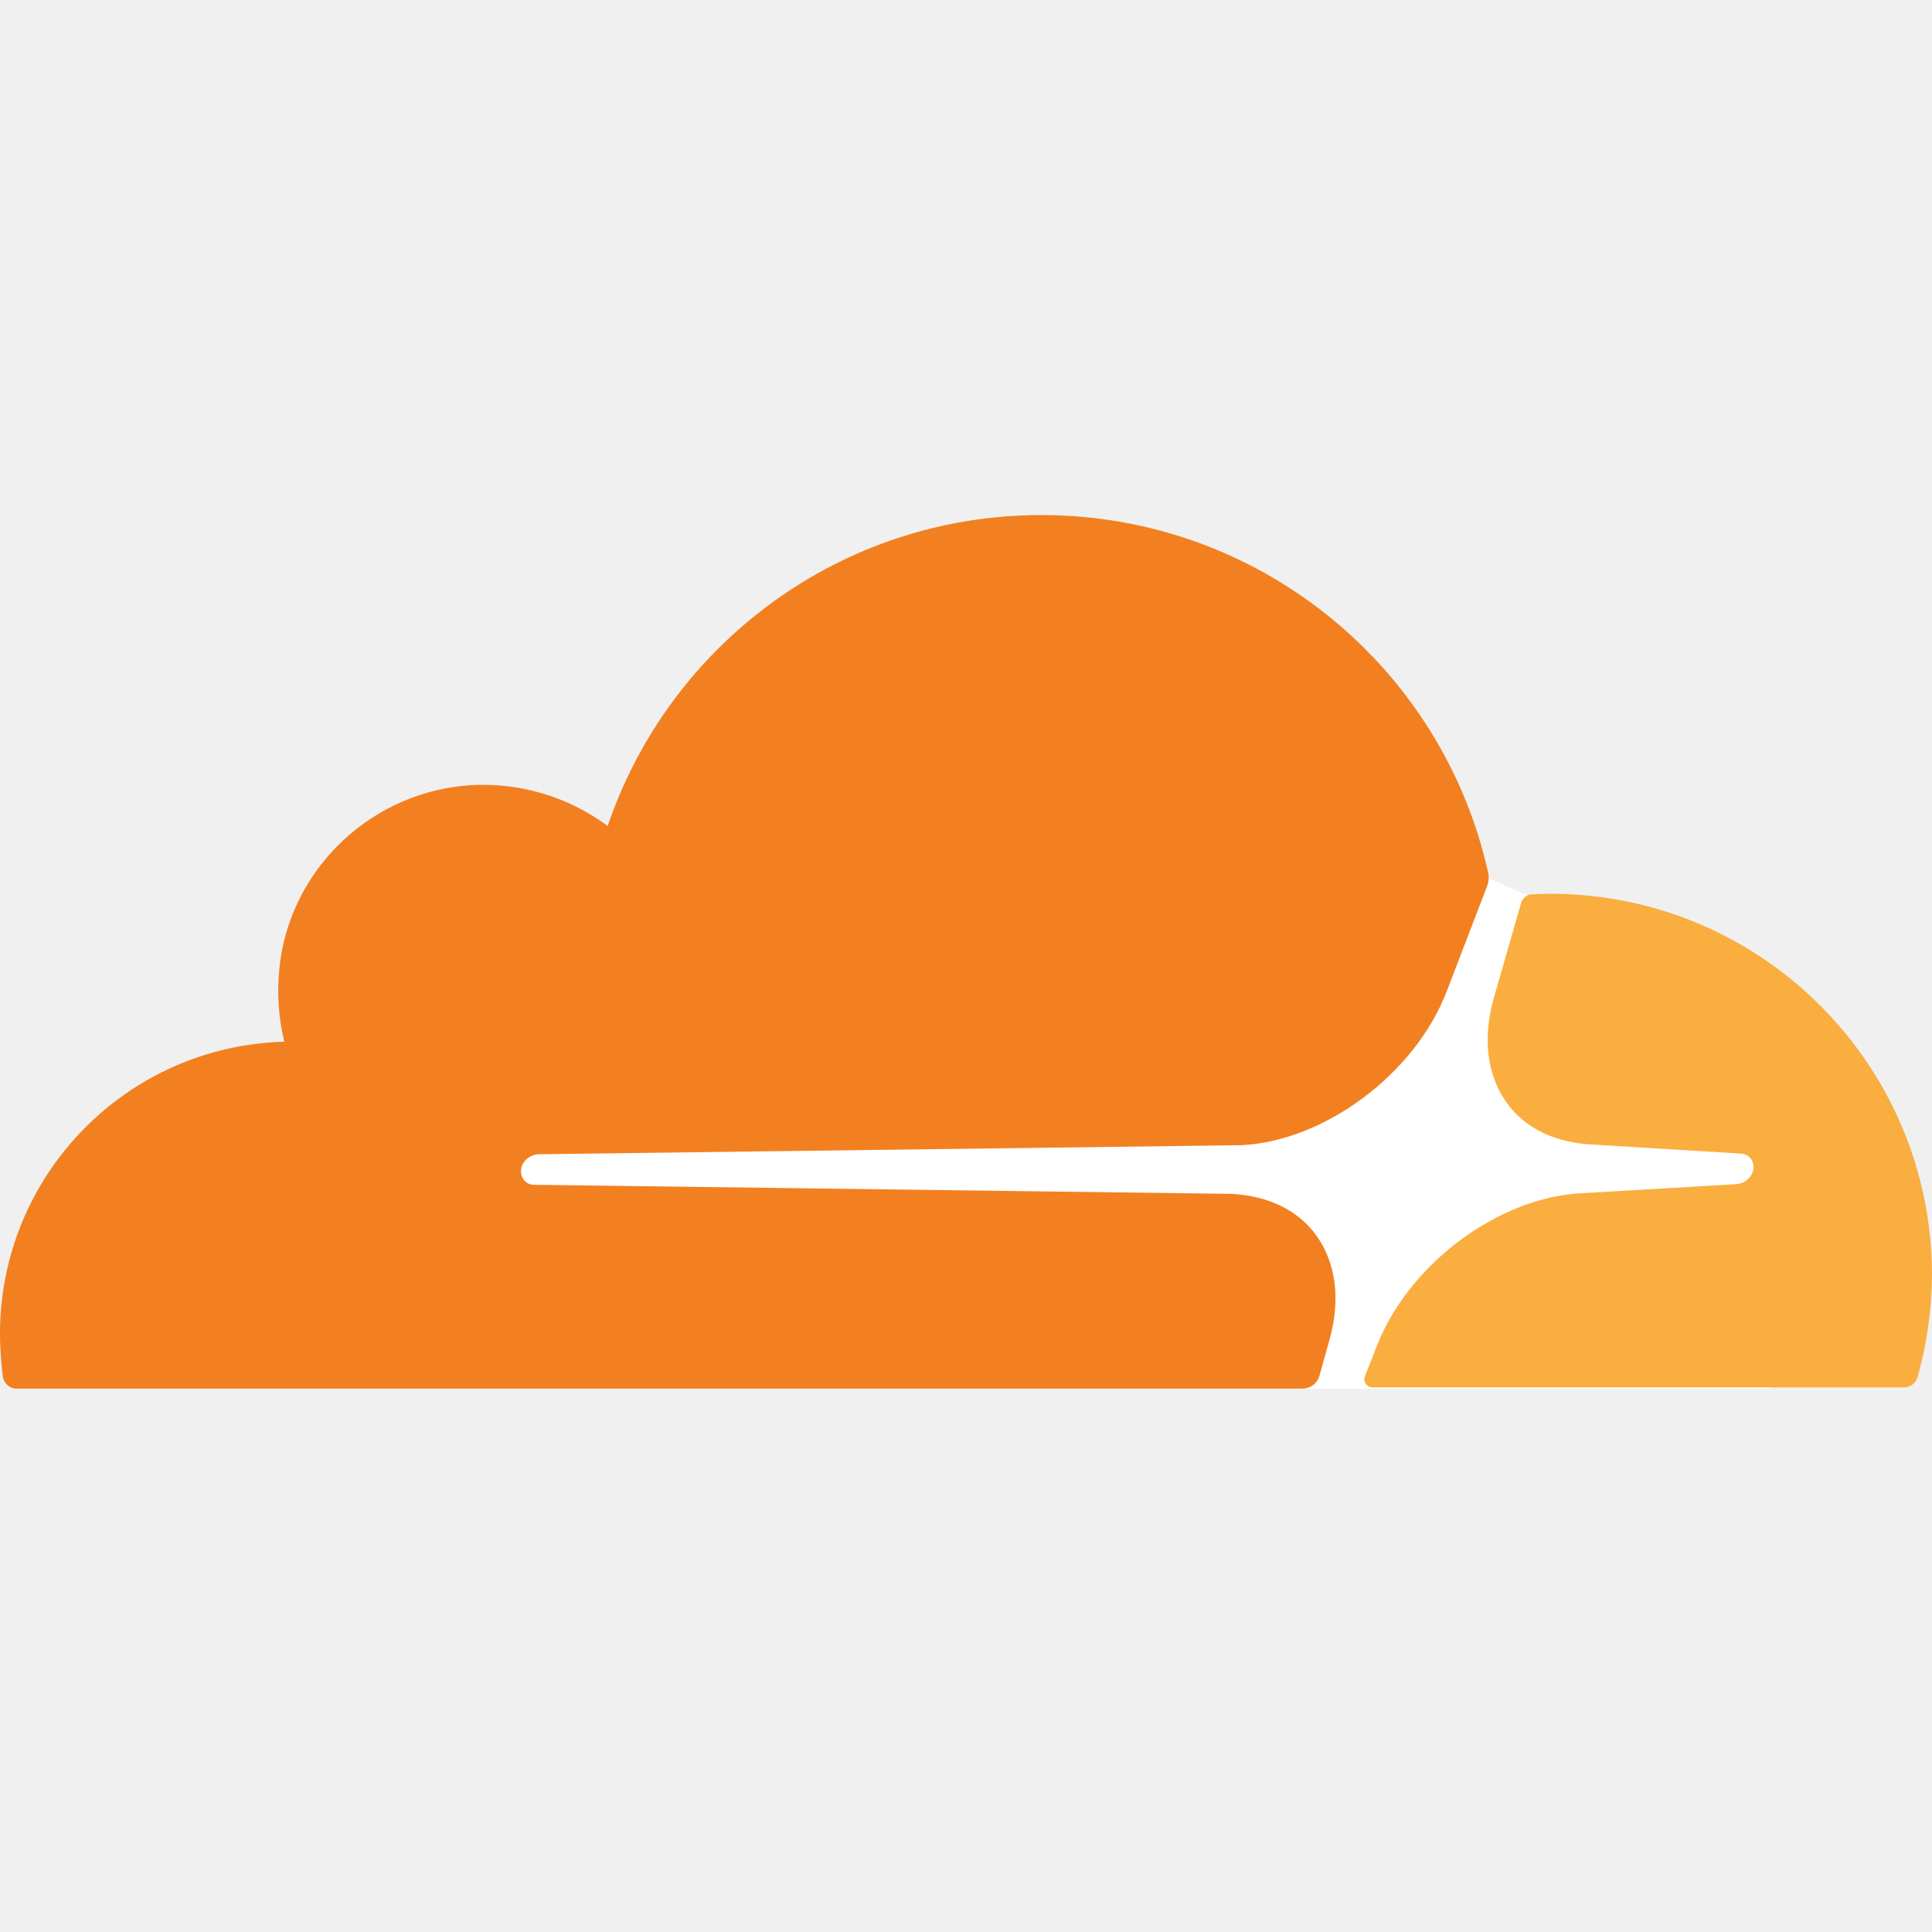
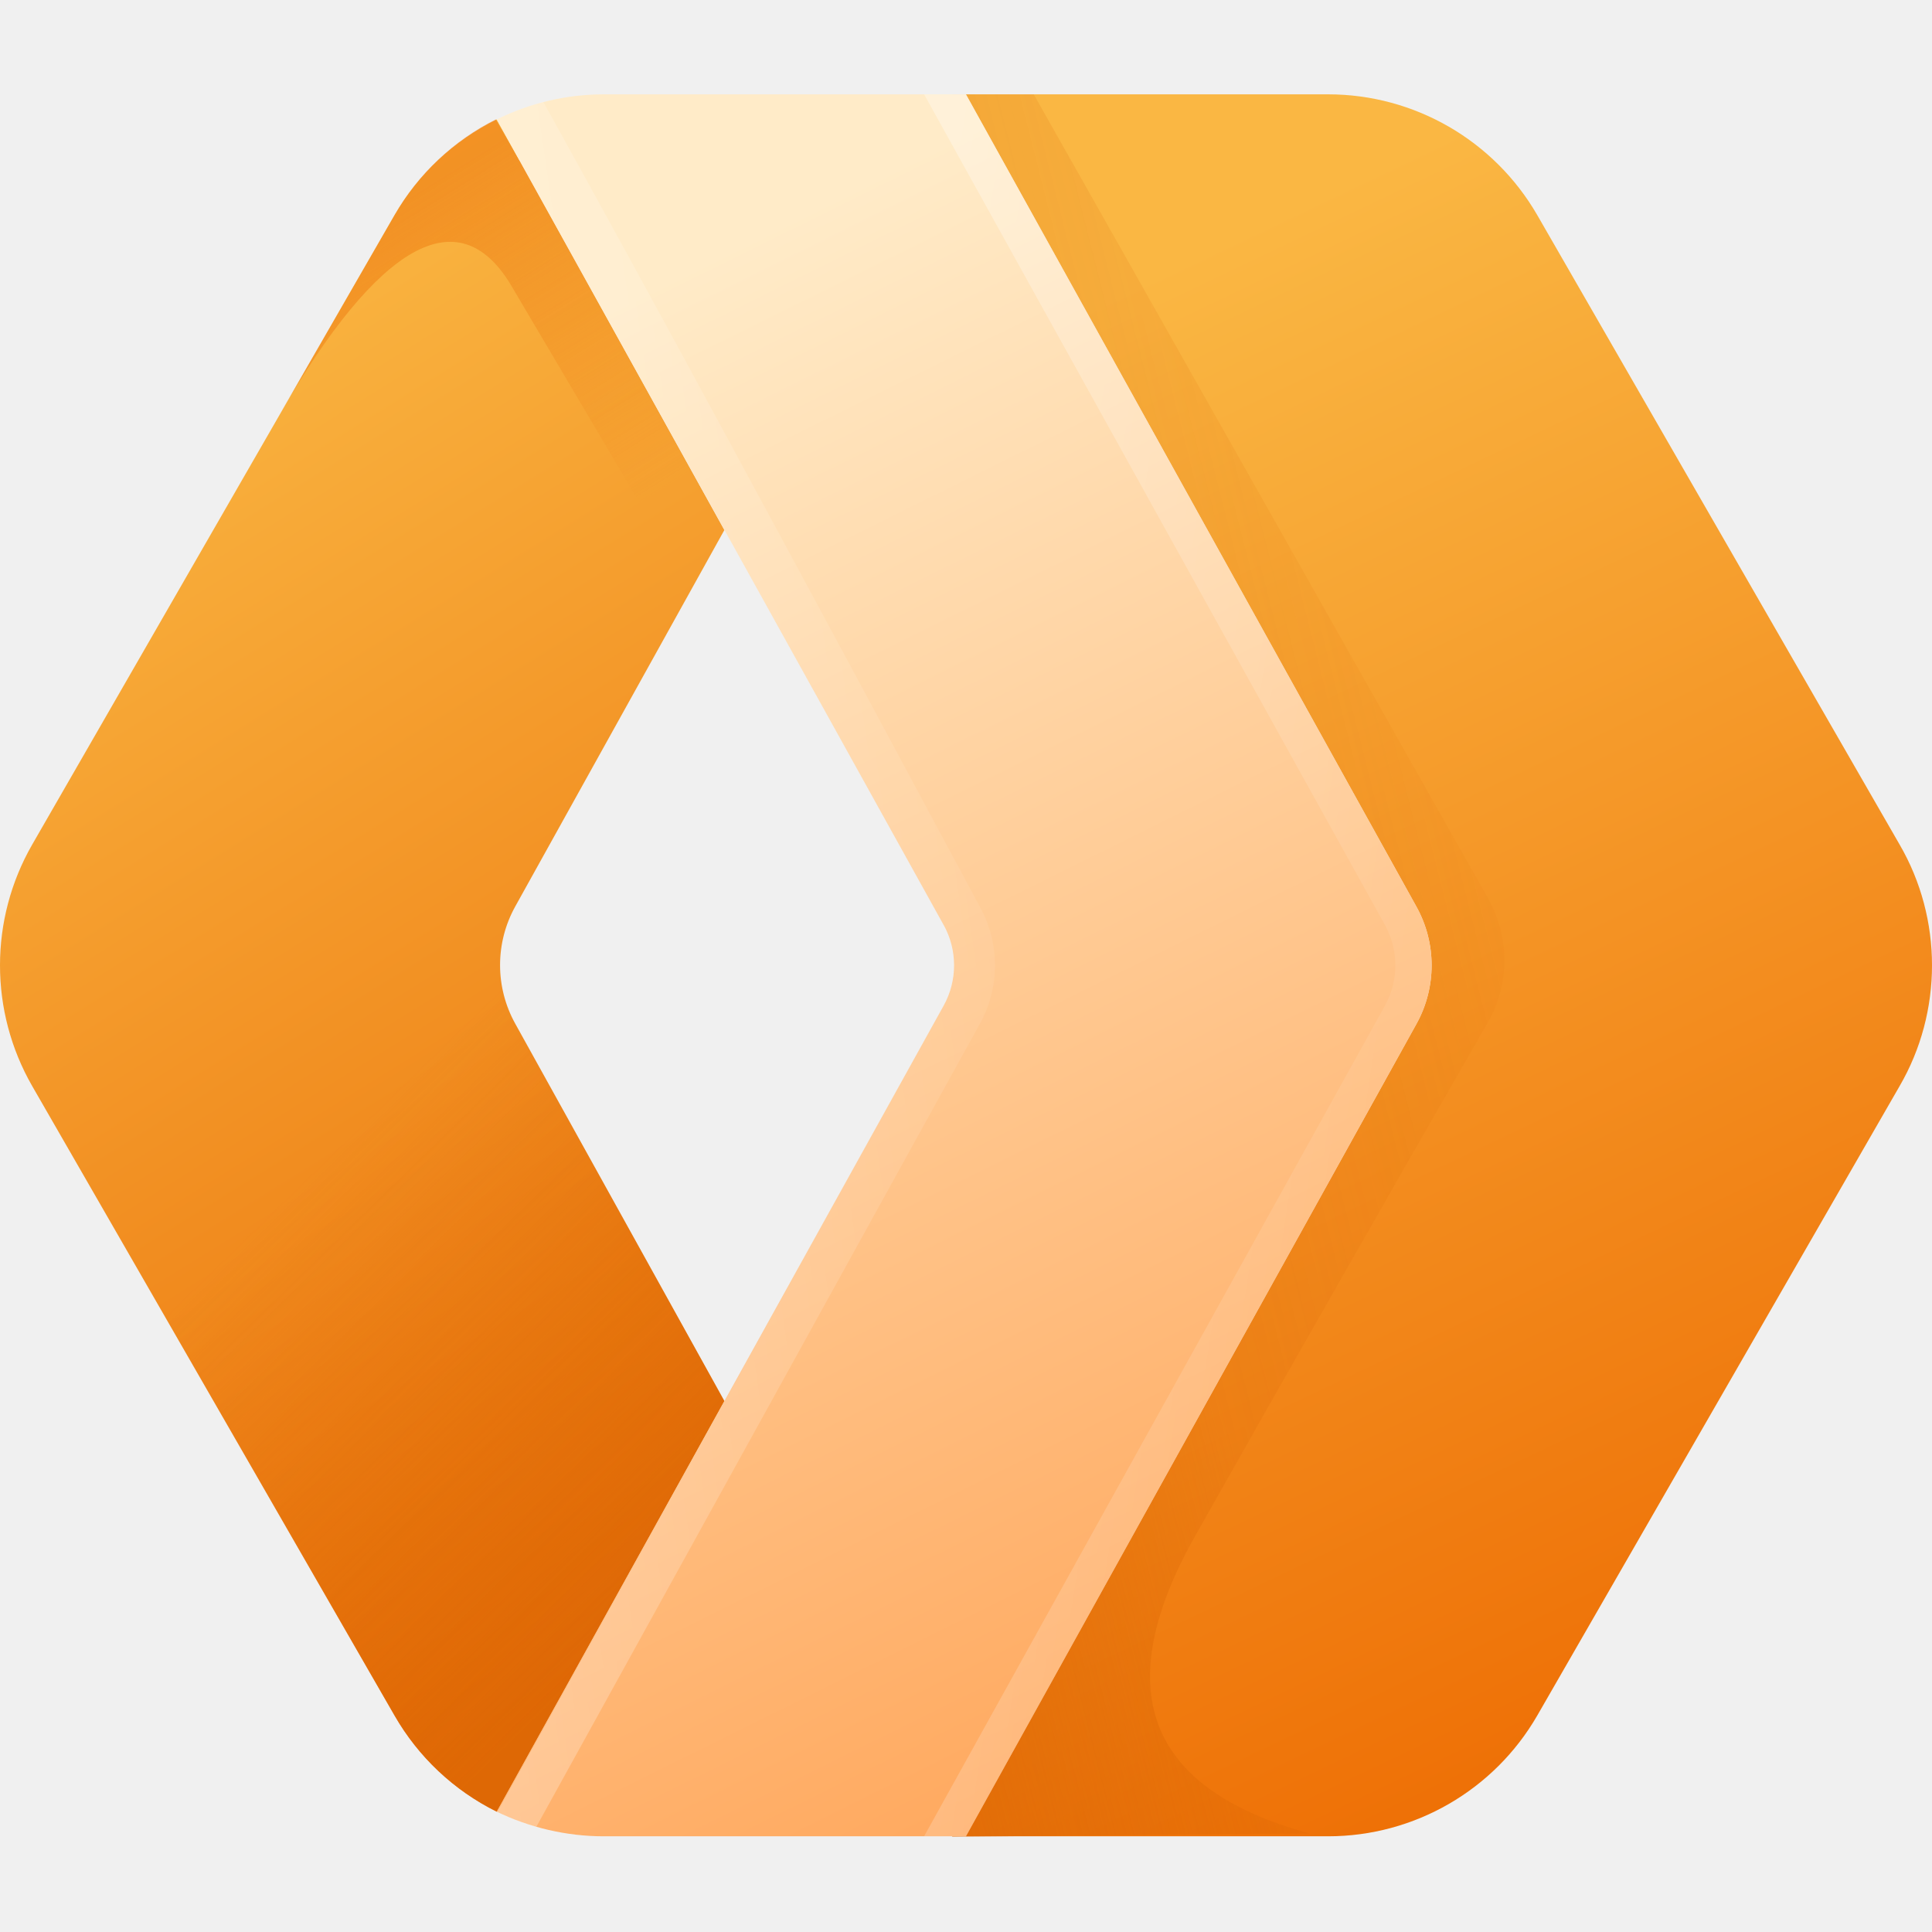
- <svg xmlns="http://www.w3.org/2000/svg" height="64" viewBox="0 0 32 32" width="64">
-   <path d="m8.16 23h21.177v-5.86l-4.023-2.307-.694-.3-16.46.113z" fill="#fff" />
-   <path d="m22.012 22.222c.197-.675.122-1.294-.206-1.754-.3-.422-.807-.666-1.416-.694l-11.545-.15c-.075 0-.14-.038-.178-.094s-.047-.13-.028-.206c.038-.113.15-.197.272-.206l11.648-.15c1.38-.066 2.88-1.182 3.404-2.55l.666-1.735a.38.38 0 0 0 .02-.225c-.75-3.395-3.78-5.927-7.4-5.927-3.34 0-6.17 2.157-7.184 5.15-.657-.488-1.5-.75-2.392-.666-1.604.16-2.9 1.444-3.048 3.048a3.58 3.58 0 0 0 .084 1.191 4.84 4.84 0 0 0 -4.709 4.846c0 .234.02.47.047.703.02.113.113.197.225.197h21.308a.29.29 0 0 0 .272-.206z" fill="#f38020" />
-   <path d="m25.688 14.803-.32.01c-.075 0-.14.056-.17.13l-.45 1.566c-.197.675-.122 1.294.206 1.754.3.422.807.666 1.416.694l2.457.15c.075 0 .14.038.178.094s.047.14.028.206c-.038.113-.15.197-.272.206l-2.56.15c-1.388.066-2.88 1.182-3.404 2.55l-.188.478c-.038.094.028.188.13.188h8.797a.23.23 0 0 0 .225-.169 6.41 6.41 0 0 0 .239-1.704 6.32 6.32 0 0 0 -6.312-6.302" fill="#faae40" />
+ <svg xmlns="http://www.w3.org/2000/svg" width="32" height="32" viewBox="0 0 256 231" version="1.1" preserveAspectRatio="xMidYMid">
+   <defs>
+     <linearGradient x1="50%" y1="100%" x2="25.7%" y2="8.7%" id="cfWorkersLinearGradient-1">
+       <stop stop-color="#EB6F07" offset="0%" />
+       <stop stop-color="#FAB743" offset="100%" />
+     </linearGradient>
+     <linearGradient x1="81%" y1="83.7%" x2="40.5%" y2="29.5%" id="cfWorkersLinearGradient-2">
+       <stop stop-color="#D96504" offset="0%" />
+       <stop stop-color="#D96504" stop-opacity="0" offset="100%" />
+     </linearGradient>
+     <linearGradient x1="42%" y1="8.7%" x2="84%" y2="79.9%" id="cfWorkersLinearGradient-3">
+       <stop stop-color="#EB6F07" offset="0%" />
+       <stop stop-color="#EB720A" stop-opacity="0" offset="100%" />
+     </linearGradient>
+     <linearGradient x1="50%" y1="100%" x2="25.7%" y2="8.7%" id="cfWorkersLinearGradient-4">
+       <stop stop-color="#EE6F05" offset="0%" />
+       <stop stop-color="#FAB743" offset="100%" />
+     </linearGradient>
+     <linearGradient x1="-33.2%" y1="100%" x2="91.7%" y2="0%" id="cfWorkersLinearGradient-5">
+       <stop stop-color="#D96504" stop-opacity="0.8" offset="0%" />
+       <stop stop-color="#D96504" stop-opacity="0.2" offset="49.8%" />
+       <stop stop-color="#D96504" stop-opacity="0" offset="100%" />
+     </linearGradient>
+     <linearGradient x1="50%" y1="100%" x2="25.7%" y2="8.7%" id="cfWorkersLinearGradient-6">
+       <stop stop-color="#FFA95F" offset="0%" />
+       <stop stop-color="#FFEBC8" offset="100%" />
+     </linearGradient>
+     <linearGradient x1="8.1%" y1="1.1%" x2="96.5%" y2="48.8%" id="cfWorkersLinearGradient-7">
+       <stop stop-color="#FFFFFF" stop-opacity="0.5" offset="0%" />
+       <stop stop-color="#FFFFFF" stop-opacity="0.1" offset="100%" />
+     </linearGradient>
+     <linearGradient x1="-13.7%" y1="104.2%" x2="100%" y2="46.2%" id="cfWorkersLinearGradient-8">
+       <stop stop-color="#FFFFFF" stop-opacity="0.5" offset="0%" />
+       <stop stop-color="#FFFFFF" stop-opacity="0.1" offset="100%" />
+     </linearGradient>
+   </defs>
+   <g>
+     <path d="M65.821,3.324 L95.981,57.735 L68.283,107.592 C65.587,112.433 65.587,118.324 68.283,123.165 L95.981,173.145 L65.821,227.556 C60.146,224.743 55.433,220.309 52.279,214.815 L4.269,131.413 C-1.423,121.503 -1.423,109.316 4.269,99.406 L52.279,16.003 C55.443,10.533 60.154,6.121 65.821,3.324 Z" fill="url(#cfWorkersLinearGradient-1)" />
+     <path d="M68.283,107.654 C65.61,112.479 65.61,118.34 68.283,123.165 L95.981,173.145 L65.821,227.556 C60.146,224.743 55.433,220.309 52.279,214.815 L4.269,131.413 C0.453,124.827 21.811,116.948 68.283,107.715 L68.283,107.654 Z" fill="url(#cfWorkersLinearGradient-2)" opacity="0.7" />
+     <path d="M68.898,8.802 L95.981,57.735 L91.488,65.553 L67.606,25.113 C60.712,13.849 50.187,19.697 37.015,42.471 L38.984,39.085 L52.279,16.003 C55.41,10.551 60.077,6.141 65.698,3.324 L68.837,8.802 L68.898,8.802 Z" fill="url(#cfWorkersLinearGradient-3)" opacity="0.5" />
+     <path d="M203.696,16.003 L251.707,99.406 C257.431,109.254 257.431,121.565 251.707,131.413 L203.696,214.815 C197.983,224.712 187.426,230.811 175.998,230.819 L127.988,230.819 L187.693,123.165 C190.366,118.34 190.366,112.479 187.693,107.654 L127.988,0 L175.998,0 C187.426,0.007 197.983,6.107 203.696,16.003 L203.696,16.003 Z" fill="url(#cfWorkersLinearGradient-4)" />
+     <path d="M173.536,230.449 L126.141,230.88 L183.508,122.672 C186.112,117.786 186.112,111.924 183.508,107.038 L126.141,0 L136.975,0 L197.172,106.546 C200.075,111.667 200.051,117.942 197.11,123.042 C184.155,145.558 171.29,168.128 158.518,190.749 C146.823,211.307 151.87,224.54 173.536,230.449 L173.536,230.449 Z" fill="url(#cfWorkersLinearGradient-5)" />
+     <path d="M79.978,230.819 C75.054,230.819 70.129,229.649 65.821,227.556 L125.033,120.764 C126.88,117.441 126.88,113.378 125.033,110.054 L65.821,3.324 C70.222,1.144 75.066,0.007 79.978,0 L127.988,0 L187.693,107.654 C190.366,112.479 190.366,118.34 187.693,123.165 L127.988,230.819 L79.978,230.819 Z" fill="url(#cfWorkersLinearGradient-6)" />
+     <path d="M183.508,110.054 L122.448,0 L127.988,0 L187.693,107.654 C190.366,112.479 190.366,118.34 187.693,123.165 L127.988,230.819 L122.448,230.819 L183.508,120.764 C185.354,117.441 185.354,113.378 183.508,110.054 Z" fill="url(#cfWorkersLinearGradient-7)" opacity="0.6" />
+     <path d="M125.033,110.054 L65.821,3.324 C67.667,2.339 69.883,1.6 71.976,0.985 C85.025,24.436 104.291,60.013 129.835,107.654 C132.508,112.479 132.508,118.34 129.835,123.165 L71.053,229.588 C68.96,228.972 67.852,228.541 65.882,227.618 L124.972,120.826 C126.818,117.502 126.818,113.44 124.972,110.116 L125.033,110.054 Z" fill="url(#cfWorkersLinearGradient-8)" opacity="0.6" />
+   </g>
</svg>
